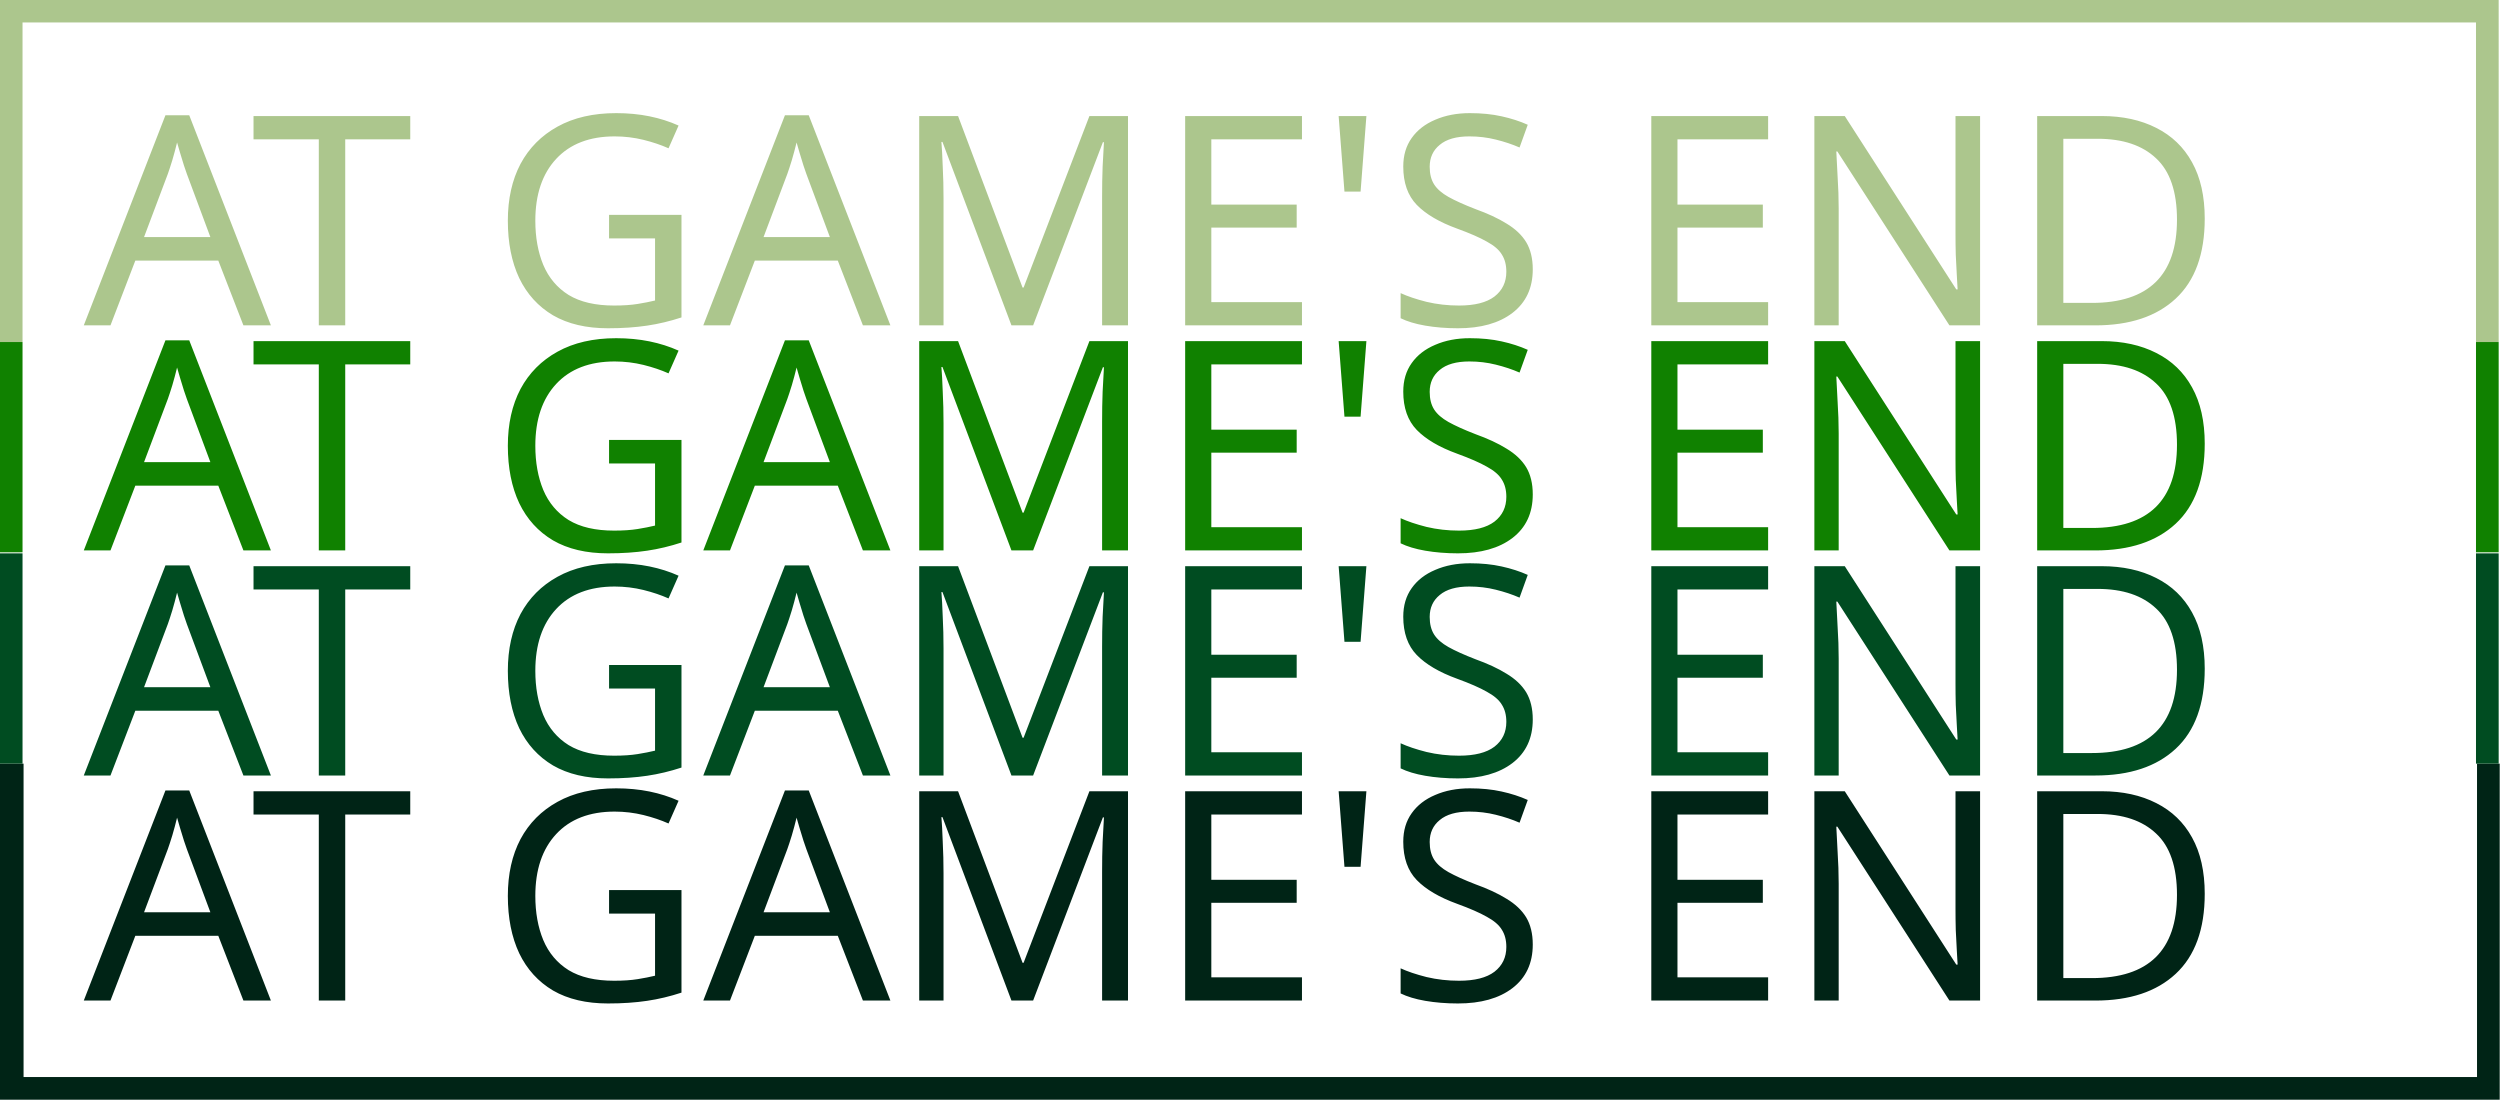
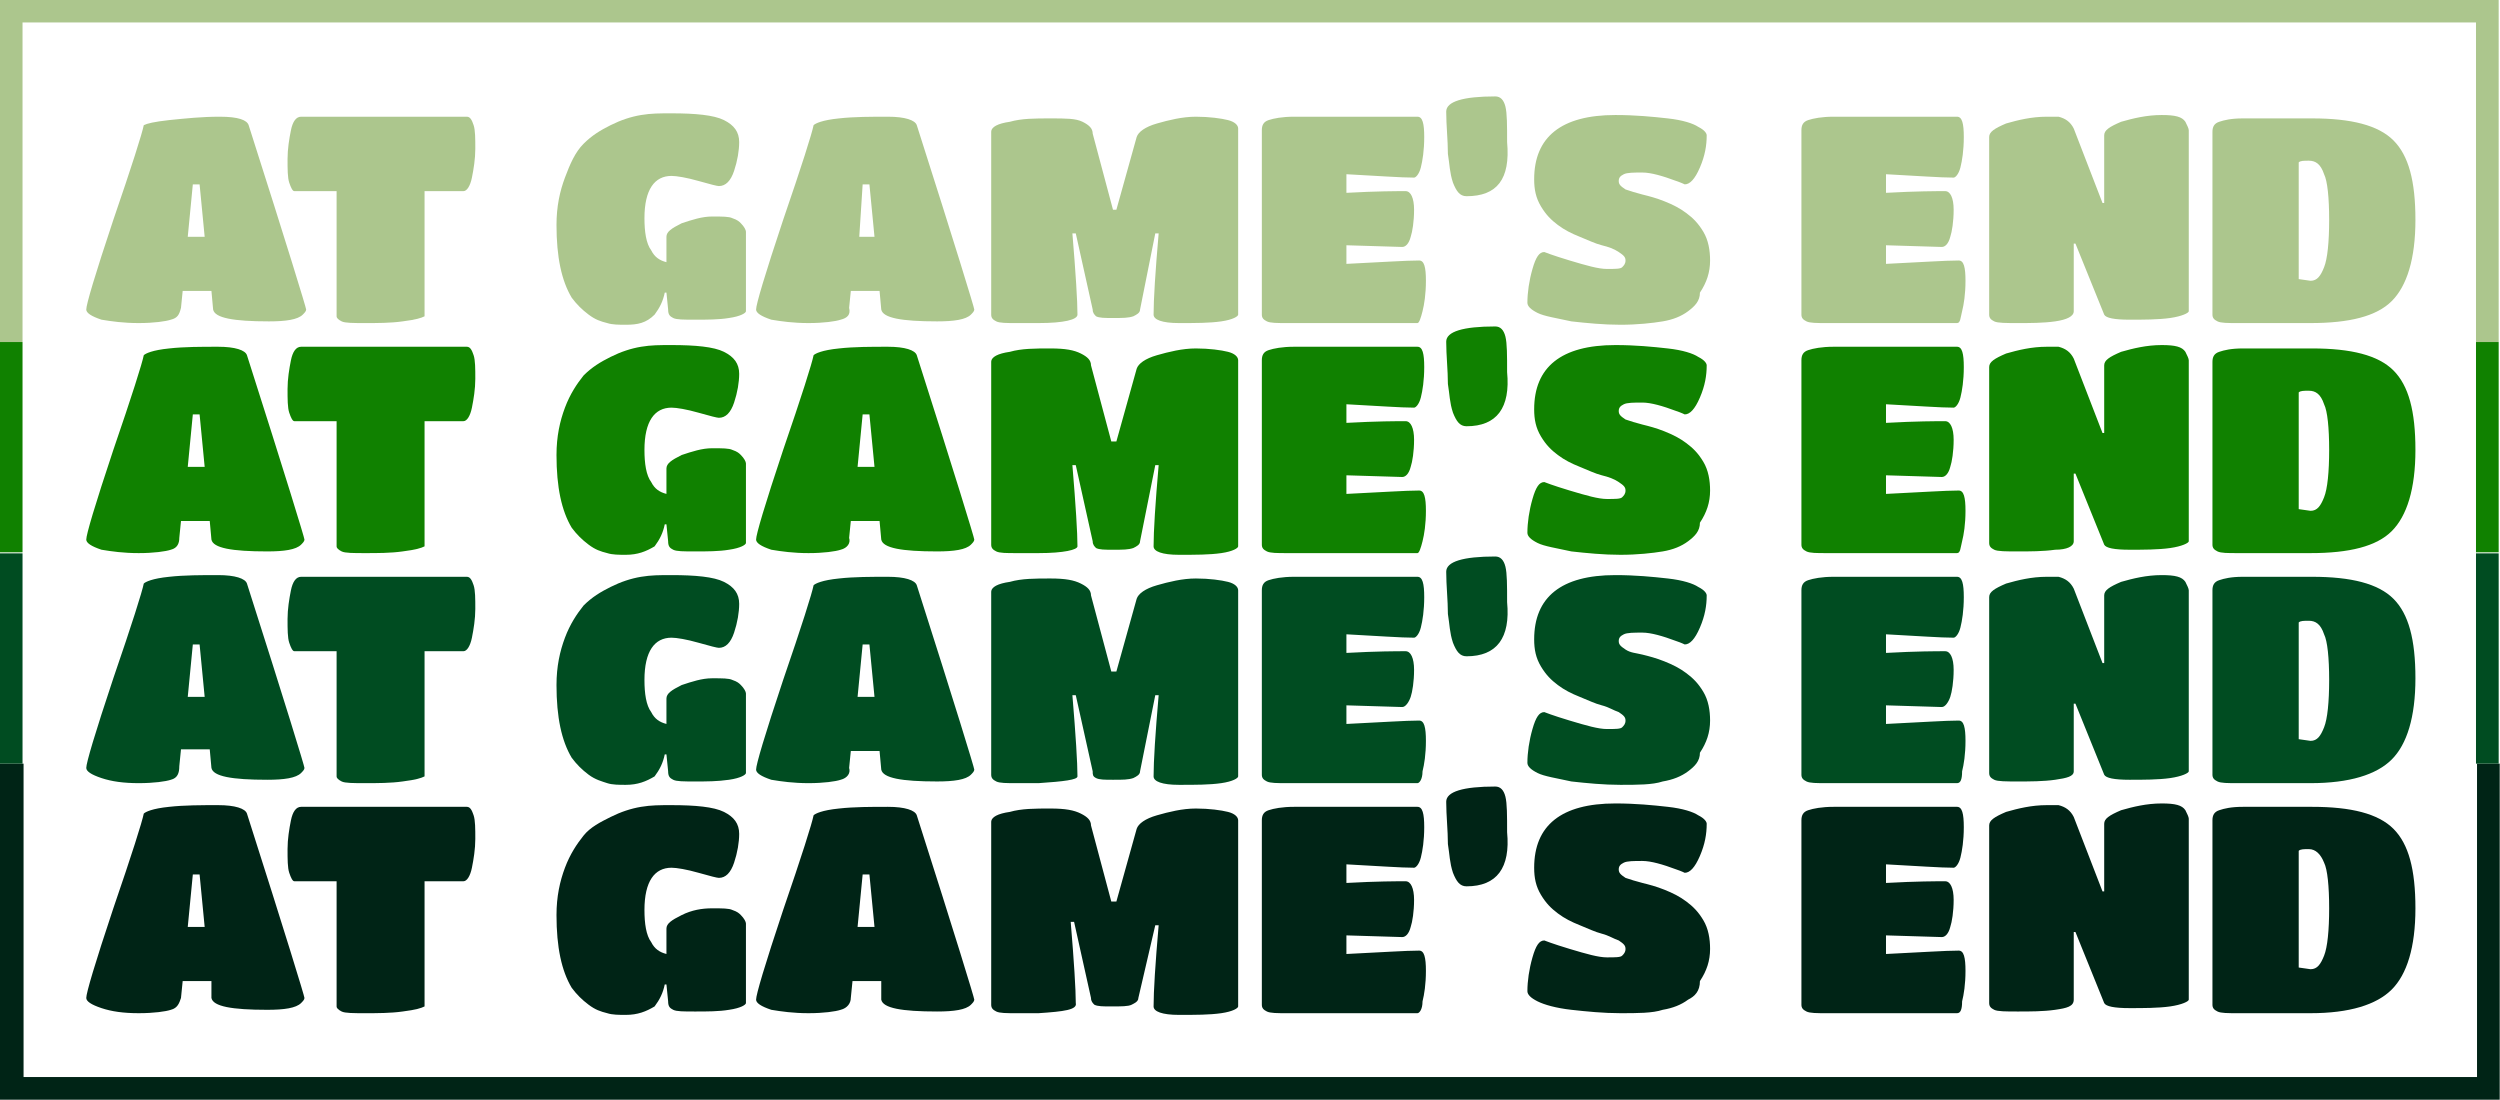
<svg xmlns="http://www.w3.org/2000/svg" version="1.1" id="svg3213" x="0px" y="0px" viewBox="0 0 147.8 65" style="enable-background:new 0 0 147.8 65;" xml:space="preserve">
  <style type="text/css">
- 	.st0{fill:#ACC68D;}
- 	.st1{font-family:'TitanOne';}
- 	.st2{font-size:17.334px;}
- 	.st3{fill:#108100;}
- 	.st4{fill:#004C21;}
- 	.st5{fill:#002416;}
+ 	.st0{fill:#002416;}
+ 	.st1{fill:#004C21;}
+ 	.st2{fill:#108100;}
+ 	.st3{fill:#ACC68D;}
</style>
  <defs>
	
	
		</defs>
-   <text transform="matrix(1 0 0 1 4.9531 19.2354)" class="st0 st1 st2">AT GAME'S END</text>
-   <text transform="matrix(1 0 0 1 4.9531 32.5415)" class="st3 st1 st2">AT GAME'S END</text>
-   <text transform="matrix(1 0 0 1 4.9531 45.8477)" class="st4 st1 st2">AT GAME'S END</text>
-   <text transform="matrix(1 0 0 1 4.9531 59.1533)" class="st5 st1 st2">AT GAME'S END</text>
  <g id="g4215" transform="matrix(0.6094473,0,0,0.6094473,4433.233,2200.579)">
-     <path id="path4207" class="st5" d="M-7274.2-3536.7v32.6h242.5v-32.6h-2.2v30.4h-238v-30.4   H-7274.2z" />
-     <path id="path4209" class="st4" d="M-7274.2-3557.1v20.4h2.2v-20.4H-7274.2z M-7034-3557.1v20.4   h2.2v-20.4H-7034z" />
-     <path id="path4211" class="st3" d="M-7274.2-3577.6v20.4h2.2v-20.4H-7274.2z M-7034-3577.6v20.4   h2.2v-20.4H-7034z" />
-     <path id="path4213" class="st0" d="M-7274.2-3610.8v1.1v32.1h2.2v-31h238v31h2.2v-33.2H-7274.2z" />
+     <path id="path4207" class="st0" d="M-7274.2-3536.7v32.6h242.5v-32.6h-2.2v30.4h-238v-30.4   H-7274.2z" />
+     <path id="path4209" class="st1" d="M-7274.2-3557.1v20.4h2.2v-20.4H-7274.2z M-7034-3557.1v20.4   h2.2v-20.4H-7034z" />
+     <path id="path4211" class="st2" d="M-7274.2-3577.6v20.4h2.2v-20.4H-7274.2z M-7034-3577.6v20.4   h2.2v-20.4H-7034z" />
+     <path id="path4213" class="st3" d="M-7274.2-3610.8v1.1v32.1h2.2v-31h238v31h2.2v-33.2H-7274.2z" />
+   </g>
+   <g>
+     <path class="st3" d="M10.1,18.9c-0.3,0.1-1,0.2-1.9,0.2S6.6,19,6,18.9c-0.6-0.2-0.9-0.4-0.9-0.6c0-0.3,0.5-2,1.6-5.3   c1.1-3.2,1.7-5.1,1.8-5.6C8.7,7.3,9.1,7.2,10,7.1C11,7,11.9,6.9,13,6.9s1.6,0.2,1.7,0.5c2.3,7.2,3.4,10.8,3.4,10.9   c0,0.1-0.1,0.2-0.2,0.3c-0.3,0.3-1,0.4-2,0.4c-2.1,0-3.2-0.2-3.3-0.7l-0.1-1.1h-1.7l-0.1,1C10.6,18.6,10.5,18.8,10.1,18.9z    M12.1,14l-0.3-3.1h-0.4L11.1,14H12.1z" />
+     <path class="st3" d="M23.8,19c-0.7,0.1-1.5,0.1-2.2,0.1c-0.7,0-1.2,0-1.4-0.1c-0.2-0.1-0.3-0.2-0.3-0.3v-7.4h-2.5   c-0.1,0-0.2-0.2-0.3-0.5c-0.1-0.3-0.1-0.8-0.1-1.4s0.1-1.2,0.2-1.7c0.1-0.5,0.3-0.8,0.6-0.8h9.8c0.2,0,0.3,0.2,0.4,0.5   c0.1,0.3,0.1,0.8,0.1,1.4c0,0.6-0.1,1.2-0.2,1.7c-0.1,0.5-0.3,0.8-0.5,0.8h-2.3v7.4C24.9,18.8,24.6,18.9,23.8,19z" />
+     <path class="st3" d="M37,19.2c-0.4,0-0.8,0-1.1-0.1c-0.4-0.1-0.7-0.2-1.1-0.5c-0.4-0.3-0.7-0.6-1-1c-0.6-1-0.9-2.4-0.9-4.3   c0-1.1,0.2-2,0.5-2.8S34,9,34.5,8.5c0.5-0.5,1-0.8,1.6-1.1c0.6-0.3,1.2-0.5,1.8-0.6c0.6-0.1,1.1-0.1,1.8-0.1c1.4,0,2.5,0.1,3.1,0.4   s0.9,0.7,0.9,1.3c0,0.5-0.1,1.1-0.3,1.7c-0.2,0.6-0.5,0.9-0.9,0.9c-0.1,0-0.5-0.1-1.2-0.3c-0.7-0.2-1.3-0.3-1.6-0.3   c-1,0-1.6,0.8-1.6,2.5c0,0.8,0.1,1.5,0.4,1.9c0.2,0.4,0.5,0.6,0.9,0.7V14c0-0.3,0.3-0.5,0.9-0.8c0.6-0.2,1.2-0.4,1.8-0.4   c0.6,0,1,0,1.2,0.1c0.3,0.1,0.4,0.2,0.5,0.3c0.2,0.2,0.3,0.4,0.3,0.5v4.7c0,0.1-0.3,0.3-1,0.4c-0.6,0.1-1.3,0.1-2,0.1   c-0.7,0-1.1,0-1.3-0.1c-0.2-0.1-0.3-0.2-0.3-0.5l-0.1-1h-0.1c-0.1,0.5-0.3,0.9-0.6,1.3C38.2,19.1,37.7,19.2,37,19.2z" />
+     <path class="st3" d="M49.7,18.9c-0.3,0.1-1,0.2-1.9,0.2s-1.6-0.1-2.2-0.2c-0.6-0.2-0.9-0.4-0.9-0.6c0-0.3,0.5-2,1.6-5.3   c1.1-3.2,1.7-5.1,1.8-5.6c0.1-0.1,0.5-0.3,1.5-0.4c0.9-0.1,1.9-0.1,2.9-0.1s1.6,0.2,1.7,0.5c2.3,7.2,3.4,10.8,3.4,10.9   c0,0.1-0.1,0.2-0.2,0.3c-0.3,0.3-1,0.4-2,0.4c-2.1,0-3.2-0.2-3.3-0.7l-0.1-1.1h-1.7l-0.1,1C50.3,18.6,50.1,18.8,49.7,18.9z    M51.7,14l-0.3-3.1h-0.4L50.8,14H51.7z" />
+     <path class="st3" d="M61.4,19.1c-0.3,0-0.7,0-1.3,0s-1,0-1.2-0.1c-0.2-0.1-0.3-0.2-0.3-0.4V7.8c0-0.3,0.4-0.5,1.1-0.6   c0.7-0.2,1.5-0.2,2.4-0.2S63.6,7,64,7.2c0.4,0.2,0.6,0.4,0.6,0.7l1.2,4.5H66l1.2-4.3c0.1-0.3,0.5-0.6,1.2-0.8s1.5-0.4,2.3-0.4   s1.5,0.1,1.9,0.2c0.4,0.1,0.6,0.3,0.6,0.5v11c0,0.1-0.3,0.3-1,0.4c-0.7,0.1-1.5,0.1-2.5,0.1c-1,0-1.5-0.2-1.5-0.5   c0-0.9,0.1-2.5,0.3-4.8h-0.2l-0.9,4.5c0,0.2-0.2,0.3-0.4,0.4c-0.3,0.1-0.6,0.1-1.2,0.1c-0.5,0-0.8,0-1-0.1   c-0.1-0.1-0.2-0.2-0.2-0.4l-1-4.5h-0.2c0.2,2.4,0.3,4,0.3,4.8C63.7,18.9,62.9,19.1,61.4,19.1z" />
+     <path class="st3" d="M83.8,19.1h-7.7c-0.6,0-1,0-1.2-0.1c-0.2-0.1-0.3-0.2-0.3-0.4V7.7c0-0.3,0.1-0.5,0.4-0.6   c0.3-0.1,0.8-0.2,1.5-0.2h7.3c0.3,0,0.4,0.4,0.4,1.2c0,0.8-0.1,1.4-0.2,1.8c-0.1,0.4-0.3,0.6-0.4,0.6c-0.8,0-2.1-0.1-4-0.2v1.1   c1.8-0.1,3-0.1,3.5-0.1c0.3,0,0.5,0.4,0.5,1.1c0,0.7-0.1,1.3-0.2,1.6c-0.1,0.4-0.3,0.6-0.5,0.6l-3.3-0.1v1.1   c2.1-0.1,3.5-0.2,4.3-0.2c0.3,0,0.4,0.4,0.4,1.2c0,0.8-0.1,1.4-0.2,1.8S83.9,19.1,83.8,19.1z" />
+     <path class="st3" d="M86.7,11.6c-0.4,0-0.6-0.3-0.8-0.8c-0.2-0.6-0.2-1.1-0.3-1.7c0-0.8-0.1-1.7-0.1-2.5c0-0.6,1-0.9,2.9-0.9   c0.3,0,0.5,0.2,0.6,0.6c0.1,0.4,0.1,1.1,0.1,2.1C89.3,10.6,88.5,11.6,86.7,11.6z" />
+     <path class="st3" d="M99.8,18.4c-0.4,0.3-0.9,0.5-1.5,0.6s-1.5,0.2-2.5,0.2c-1,0-2-0.1-2.9-0.2c-0.9-0.2-1.6-0.3-2-0.5   s-0.6-0.4-0.6-0.6c0-0.6,0.1-1.3,0.3-2c0.2-0.7,0.4-1,0.7-1c0,0,0.5,0.2,1.5,0.5c1,0.3,1.7,0.5,2.2,0.5c0.5,0,0.8,0,0.9-0.1   c0.1-0.1,0.2-0.2,0.2-0.4c0-0.2-0.1-0.3-0.4-0.5s-0.6-0.3-1-0.4c-0.4-0.1-0.8-0.3-1.3-0.5c-0.5-0.2-0.9-0.4-1.3-0.7   c-0.4-0.3-0.7-0.6-1-1.1c-0.3-0.5-0.4-1-0.4-1.6c0-2.5,1.6-3.8,4.8-3.8c1.2,0,2.2,0.1,3.1,0.2s1.5,0.3,1.8,0.5   c0.4,0.2,0.5,0.4,0.5,0.5c0,0.6-0.1,1.2-0.4,1.9s-0.6,1-0.9,1c0,0-0.2-0.1-0.5-0.2c-0.8-0.3-1.5-0.5-2-0.5c-0.5,0-0.9,0-1.1,0.1   c-0.2,0.1-0.3,0.2-0.3,0.4c0,0.2,0.1,0.3,0.4,0.5c0.3,0.1,0.6,0.2,1,0.3c0.4,0.1,0.8,0.2,1.3,0.4c0.5,0.2,0.9,0.4,1.3,0.7   s0.7,0.6,1,1.1s0.4,1.1,0.4,1.7c0,0.7-0.2,1.3-0.6,1.9C100.5,17.8,100.2,18.1,99.8,18.4z" />
+     <path class="st3" d="M115.7,19.1H108c-0.6,0-1,0-1.2-0.1c-0.2-0.1-0.3-0.2-0.3-0.4V7.7c0-0.3,0.1-0.5,0.4-0.6   c0.3-0.1,0.8-0.2,1.5-0.2h7.3c0.3,0,0.4,0.4,0.4,1.2c0,0.8-0.1,1.4-0.2,1.8c-0.1,0.4-0.3,0.6-0.4,0.6c-0.8,0-2.1-0.1-4-0.2v1.1   c1.8-0.1,3-0.1,3.5-0.1c0.3,0,0.5,0.4,0.5,1.1c0,0.7-0.1,1.3-0.2,1.6c-0.1,0.4-0.3,0.6-0.5,0.6l-3.3-0.1v1.1   c2.1-0.1,3.5-0.2,4.3-0.2c0.3,0,0.4,0.4,0.4,1.2c0,0.8-0.1,1.4-0.2,1.8S115.9,19.1,115.7,19.1z" />
+     <path class="st3" d="M121.5,19c-0.7,0.1-1.5,0.1-2.2,0.1s-1.2,0-1.4-0.1c-0.2-0.1-0.3-0.2-0.3-0.4V8.1c0-0.3,0.3-0.5,1-0.8   c0.7-0.2,1.5-0.4,2.4-0.4c0.3,0,0.5,0,0.7,0c0.4,0.1,0.7,0.3,0.9,0.7l1.7,4.4h0.1v-4c0-0.3,0.3-0.5,1-0.8c0.7-0.2,1.5-0.4,2.4-0.4   c0.8,0,1.2,0.1,1.4,0.4c0.1,0.2,0.2,0.4,0.2,0.5v10.7c0,0.1-0.4,0.3-1.1,0.4c-0.7,0.1-1.6,0.1-2.4,0.1c-0.9,0-1.4-0.1-1.5-0.3   l-1.7-4.2h-0.1v4C122.6,18.7,122.2,18.9,121.5,19z" />
+     <path class="st3" d="M136.6,19.1h-4.3c-0.6,0-1,0-1.2-0.1c-0.2-0.1-0.3-0.2-0.3-0.4V7.8c0-0.3,0.1-0.5,0.4-0.6s0.7-0.2,1.4-0.2h4.1   c2.3,0,3.9,0.4,4.8,1.3c0.9,0.9,1.3,2.4,1.3,4.7c0,2.3-0.5,3.9-1.4,4.8S138.9,19.1,136.6,19.1z M136.5,9.5c-0.3,0-0.5,0-0.6,0.1   v6.9l0.7,0.1c0.4,0,0.6-0.3,0.8-0.8c0.2-0.5,0.3-1.5,0.3-2.8c0-1.3-0.1-2.3-0.3-2.7C137.2,9.7,136.9,9.5,136.5,9.5z" />
+   </g>
+   <g>
+     <path class="st2" d="M10.1,32.5c-0.3,0.1-1,0.2-1.9,0.2S6.6,32.6,6,32.5c-0.6-0.2-0.9-0.4-0.9-0.6c0-0.3,0.5-2,1.6-5.3   c1.1-3.2,1.7-5.1,1.8-5.6c0.1-0.1,0.5-0.3,1.5-0.4c0.9-0.1,1.9-0.1,2.9-0.1s1.6,0.2,1.7,0.5c2.3,7.2,3.4,10.8,3.4,10.9   c0,0.1-0.1,0.2-0.2,0.3c-0.3,0.3-1,0.4-2,0.4c-2.1,0-3.2-0.2-3.3-0.7l-0.1-1.1h-1.7l-0.1,1C10.6,32.1,10.5,32.4,10.1,32.5z    M12.1,27.6l-0.3-3.1h-0.4l-0.3,3.1H12.1z" />
+     <path class="st2" d="M23.8,32.6c-0.7,0.1-1.5,0.1-2.2,0.1c-0.7,0-1.2,0-1.4-0.1c-0.2-0.1-0.3-0.2-0.3-0.3v-7.4h-2.5   c-0.1,0-0.2-0.2-0.3-0.5c-0.1-0.3-0.1-0.8-0.1-1.4s0.1-1.2,0.2-1.7c0.1-0.5,0.3-0.8,0.6-0.8h9.8c0.2,0,0.3,0.2,0.4,0.5   c0.1,0.3,0.1,0.8,0.1,1.4c0,0.6-0.1,1.2-0.2,1.7c-0.1,0.5-0.3,0.8-0.5,0.8h-2.3v7.4C24.9,32.4,24.6,32.5,23.8,32.6z" />
+     <path class="st2" d="M37,32.8c-0.4,0-0.8,0-1.1-0.1c-0.4-0.1-0.7-0.2-1.1-0.5c-0.4-0.3-0.7-0.6-1-1c-0.6-1-0.9-2.4-0.9-4.3   c0-1.1,0.2-2,0.5-2.8s0.7-1.4,1.1-1.9c0.5-0.5,1-0.8,1.6-1.1c0.6-0.3,1.2-0.5,1.8-0.6c0.6-0.1,1.1-0.1,1.8-0.1   c1.4,0,2.5,0.1,3.1,0.4s0.9,0.7,0.9,1.3c0,0.5-0.1,1.1-0.3,1.7c-0.2,0.6-0.5,0.9-0.9,0.9c-0.1,0-0.5-0.1-1.2-0.3   c-0.7-0.2-1.3-0.3-1.6-0.3c-1,0-1.6,0.8-1.6,2.5c0,0.8,0.1,1.5,0.4,1.9c0.2,0.4,0.5,0.6,0.9,0.7v-1.5c0-0.3,0.3-0.5,0.9-0.8   c0.6-0.2,1.2-0.4,1.8-0.4c0.6,0,1,0,1.2,0.1c0.3,0.1,0.4,0.2,0.5,0.3c0.2,0.2,0.3,0.4,0.3,0.5v4.7c0,0.1-0.3,0.3-1,0.4   c-0.6,0.1-1.3,0.1-2,0.1c-0.7,0-1.1,0-1.3-0.1c-0.2-0.1-0.3-0.2-0.3-0.5l-0.1-1h-0.1c-0.1,0.5-0.3,0.9-0.6,1.3   C38.2,32.6,37.7,32.8,37,32.8z" />
+     <path class="st2" d="M49.7,32.5c-0.3,0.1-1,0.2-1.9,0.2s-1.6-0.1-2.2-0.2c-0.6-0.2-0.9-0.4-0.9-0.6c0-0.3,0.5-2,1.6-5.3   c1.1-3.2,1.7-5.1,1.8-5.6c0.1-0.1,0.5-0.3,1.5-0.4c0.9-0.1,1.9-0.1,2.9-0.1s1.6,0.2,1.7,0.5c2.3,7.2,3.4,10.8,3.4,10.9   c0,0.1-0.1,0.2-0.2,0.3c-0.3,0.3-1,0.4-2,0.4c-2.1,0-3.2-0.2-3.3-0.7l-0.1-1.1h-1.7l-0.1,1C50.3,32.1,50.1,32.4,49.7,32.5z    M51.7,27.6l-0.3-3.1h-0.4l-0.3,3.1H51.7z" />
+     <path class="st2" d="M61.4,32.7c-0.3,0-0.7,0-1.3,0s-1,0-1.2-0.1c-0.2-0.1-0.3-0.2-0.3-0.4V21.4c0-0.3,0.4-0.5,1.1-0.6   c0.7-0.2,1.5-0.2,2.4-0.2s1.4,0.1,1.8,0.3c0.4,0.2,0.6,0.4,0.6,0.7l1.2,4.5H66l1.2-4.3c0.1-0.3,0.5-0.6,1.2-0.8s1.5-0.4,2.3-0.4   s1.5,0.1,1.9,0.2c0.4,0.1,0.6,0.3,0.6,0.5v11c0,0.1-0.3,0.3-1,0.4c-0.7,0.1-1.5,0.1-2.5,0.1c-1,0-1.5-0.2-1.5-0.5   c0-0.9,0.1-2.5,0.3-4.8h-0.2l-0.9,4.5c0,0.2-0.2,0.3-0.4,0.4c-0.3,0.1-0.6,0.1-1.2,0.1c-0.5,0-0.8,0-1-0.1   c-0.1-0.1-0.2-0.2-0.2-0.4l-1-4.5h-0.2c0.2,2.4,0.3,4,0.3,4.8C63.7,32.5,62.9,32.7,61.4,32.7z" />
+     <path class="st2" d="M83.8,32.7h-7.7c-0.6,0-1,0-1.2-0.1c-0.2-0.1-0.3-0.2-0.3-0.4V21.3c0-0.3,0.1-0.5,0.4-0.6   c0.3-0.1,0.8-0.2,1.5-0.2h7.3c0.3,0,0.4,0.4,0.4,1.2c0,0.8-0.1,1.4-0.2,1.8c-0.1,0.4-0.3,0.6-0.4,0.6c-0.8,0-2.1-0.1-4-0.2v1.1   c1.8-0.1,3-0.1,3.5-0.1c0.3,0,0.5,0.4,0.5,1.1c0,0.7-0.1,1.3-0.2,1.6c-0.1,0.4-0.3,0.6-0.5,0.6l-3.3-0.1v1.1   c2.1-0.1,3.5-0.2,4.3-0.2c0.3,0,0.4,0.4,0.4,1.2c0,0.8-0.1,1.4-0.2,1.8S83.9,32.7,83.8,32.7z" />
+     <path class="st2" d="M86.7,25.2c-0.4,0-0.6-0.3-0.8-0.8c-0.2-0.6-0.2-1.1-0.3-1.7c0-0.8-0.1-1.7-0.1-2.5c0-0.6,1-0.9,2.9-0.9   c0.3,0,0.5,0.2,0.6,0.6c0.1,0.4,0.1,1.1,0.1,2.1C89.3,24.1,88.5,25.2,86.7,25.2z" />
+     <path class="st2" d="M99.8,32c-0.4,0.3-0.9,0.5-1.5,0.6s-1.5,0.2-2.5,0.2c-1,0-2-0.1-2.9-0.2c-0.9-0.2-1.6-0.3-2-0.5   s-0.6-0.4-0.6-0.6c0-0.6,0.1-1.3,0.3-2c0.2-0.7,0.4-1,0.7-1c0,0,0.5,0.2,1.5,0.5c1,0.3,1.7,0.5,2.2,0.5c0.5,0,0.8,0,0.9-0.1   c0.1-0.1,0.2-0.2,0.2-0.4c0-0.2-0.1-0.3-0.4-0.5s-0.6-0.3-1-0.4c-0.4-0.1-0.8-0.3-1.3-0.5c-0.5-0.2-0.9-0.4-1.3-0.7   c-0.4-0.3-0.7-0.6-1-1.1c-0.3-0.5-0.4-1-0.4-1.6c0-2.5,1.6-3.8,4.8-3.8c1.2,0,2.2,0.1,3.1,0.2s1.5,0.3,1.8,0.5   c0.4,0.2,0.5,0.4,0.5,0.5c0,0.6-0.1,1.2-0.4,1.9s-0.6,1-0.9,1c0,0-0.2-0.1-0.5-0.2c-0.8-0.3-1.5-0.5-2-0.5c-0.5,0-0.9,0-1.1,0.1   c-0.2,0.1-0.3,0.2-0.3,0.4c0,0.2,0.1,0.3,0.4,0.5c0.3,0.1,0.6,0.2,1,0.3c0.4,0.1,0.8,0.2,1.3,0.4c0.5,0.2,0.9,0.4,1.3,0.7   s0.7,0.6,1,1.1s0.4,1.1,0.4,1.7c0,0.7-0.2,1.3-0.6,1.9C100.5,31.4,100.2,31.7,99.8,32z" />
+     <path class="st2" d="M115.7,32.7H108c-0.6,0-1,0-1.2-0.1c-0.2-0.1-0.3-0.2-0.3-0.4V21.3c0-0.3,0.1-0.5,0.4-0.6   c0.3-0.1,0.8-0.2,1.5-0.2h7.3c0.3,0,0.4,0.4,0.4,1.2c0,0.8-0.1,1.4-0.2,1.8c-0.1,0.4-0.3,0.6-0.4,0.6c-0.8,0-2.1-0.1-4-0.2v1.1   c1.8-0.1,3-0.1,3.5-0.1c0.3,0,0.5,0.4,0.5,1.1c0,0.7-0.1,1.3-0.2,1.6c-0.1,0.4-0.3,0.6-0.5,0.6l-3.3-0.1v1.1   c2.1-0.1,3.5-0.2,4.3-0.2c0.3,0,0.4,0.4,0.4,1.2c0,0.8-0.1,1.4-0.2,1.8S115.9,32.7,115.7,32.7z" />
+     <path class="st2" d="M121.5,32.5c-0.7,0.1-1.5,0.1-2.2,0.1s-1.2,0-1.4-0.1c-0.2-0.1-0.3-0.2-0.3-0.4V21.7c0-0.3,0.3-0.5,1-0.8   c0.7-0.2,1.5-0.4,2.4-0.4c0.3,0,0.5,0,0.7,0c0.4,0.1,0.7,0.3,0.9,0.7l1.7,4.4h0.1v-4c0-0.3,0.3-0.5,1-0.8c0.7-0.2,1.5-0.4,2.4-0.4   c0.8,0,1.2,0.1,1.4,0.4c0.1,0.2,0.2,0.4,0.2,0.5v10.7c0,0.1-0.4,0.3-1.1,0.4c-0.7,0.1-1.6,0.1-2.4,0.1c-0.9,0-1.4-0.1-1.5-0.3   l-1.7-4.2h-0.1v4C122.6,32.3,122.2,32.5,121.5,32.5z" />
+     <path class="st2" d="M136.6,32.7h-4.3c-0.6,0-1,0-1.2-0.1c-0.2-0.1-0.3-0.2-0.3-0.4V21.4c0-0.3,0.1-0.5,0.4-0.6s0.7-0.2,1.4-0.2   h4.1c2.3,0,3.9,0.4,4.8,1.3c0.9,0.9,1.3,2.4,1.3,4.7c0,2.3-0.5,3.9-1.4,4.8S138.9,32.7,136.6,32.7z M136.5,23.1   c-0.3,0-0.5,0-0.6,0.1v6.9l0.7,0.1c0.4,0,0.6-0.3,0.8-0.8c0.2-0.5,0.3-1.5,0.3-2.8c0-1.3-0.1-2.3-0.3-2.7   C137.2,23.3,136.9,23.1,136.5,23.1z" />
+   </g>
+   <g>
+     <path class="st1" d="M10.1,46.1c-0.3,0.1-1,0.2-1.9,0.2S6.6,46.2,6,46c-0.6-0.2-0.9-0.4-0.9-0.6c0-0.3,0.5-2,1.6-5.3   c1.1-3.2,1.7-5.1,1.8-5.6c0.1-0.1,0.5-0.3,1.5-0.4c0.9-0.1,1.9-0.1,2.9-0.1s1.6,0.2,1.7,0.5c2.3,7.2,3.4,10.8,3.4,10.9   s-0.1,0.2-0.2,0.3c-0.3,0.3-1,0.4-2,0.4c-2.1,0-3.2-0.2-3.3-0.7l-0.1-1.1h-1.7l-0.1,1C10.6,45.7,10.5,46,10.1,46.1z M12.1,41.2   l-0.3-3.1h-0.4l-0.3,3.1H12.1z" />
+     <path class="st1" d="M23.8,46.2c-0.7,0.1-1.5,0.1-2.2,0.1c-0.7,0-1.2,0-1.4-0.1c-0.2-0.1-0.3-0.2-0.3-0.3v-7.4h-2.5   c-0.1,0-0.2-0.2-0.3-0.5s-0.1-0.8-0.1-1.4c0-0.6,0.1-1.2,0.2-1.7c0.1-0.5,0.3-0.8,0.6-0.8h9.8c0.2,0,0.3,0.2,0.4,0.5   c0.1,0.3,0.1,0.8,0.1,1.4s-0.1,1.2-0.2,1.7c-0.1,0.5-0.3,0.8-0.5,0.8h-2.3v7.4C24.9,46,24.6,46.1,23.8,46.2z" />
+     <path class="st1" d="M37,46.4c-0.4,0-0.8,0-1.1-0.1s-0.7-0.2-1.1-0.5s-0.7-0.6-1-1c-0.6-1-0.9-2.4-0.9-4.3c0-1.1,0.2-2,0.5-2.8   s0.7-1.4,1.1-1.9c0.5-0.5,1-0.8,1.6-1.1c0.6-0.3,1.2-0.5,1.8-0.6c0.6-0.1,1.1-0.1,1.8-0.1c1.4,0,2.5,0.1,3.1,0.4s0.9,0.7,0.9,1.3   c0,0.5-0.1,1.1-0.3,1.7c-0.2,0.6-0.5,0.9-0.9,0.9c-0.1,0-0.5-0.1-1.2-0.3c-0.7-0.2-1.3-0.3-1.6-0.3c-1,0-1.6,0.8-1.6,2.5   c0,0.8,0.1,1.5,0.4,1.9c0.2,0.4,0.5,0.6,0.9,0.7v-1.5c0-0.3,0.3-0.5,0.9-0.8c0.6-0.2,1.2-0.4,1.8-0.4c0.6,0,1,0,1.2,0.1   c0.3,0.1,0.4,0.2,0.5,0.3c0.2,0.2,0.3,0.4,0.3,0.5v4.7c0,0.1-0.3,0.3-1,0.4s-1.3,0.1-2,0.1c-0.7,0-1.1,0-1.3-0.1   c-0.2-0.1-0.3-0.2-0.3-0.5l-0.1-1h-0.1c-0.1,0.5-0.3,0.9-0.6,1.3C38.2,46.2,37.7,46.4,37,46.4z" />
+     <path class="st1" d="M49.7,46.1c-0.3,0.1-1,0.2-1.9,0.2s-1.6-0.1-2.2-0.2c-0.6-0.2-0.9-0.4-0.9-0.6c0-0.3,0.5-2,1.6-5.3   c1.1-3.2,1.7-5.1,1.8-5.6c0.1-0.1,0.5-0.3,1.5-0.4c0.9-0.1,1.9-0.1,2.9-0.1s1.6,0.2,1.7,0.5c2.3,7.2,3.4,10.8,3.4,10.9   s-0.1,0.2-0.2,0.3c-0.3,0.3-1,0.4-2,0.4c-2.1,0-3.2-0.2-3.3-0.7l-0.1-1.1h-1.7l-0.1,1C50.3,45.7,50.1,46,49.7,46.1z M51.7,41.2   l-0.3-3.1h-0.4l-0.3,3.1H51.7z" />
+     <path class="st1" d="M61.4,46.3c-0.3,0-0.7,0-1.3,0s-1,0-1.2-0.1c-0.2-0.1-0.3-0.2-0.3-0.4V35c0-0.3,0.4-0.5,1.1-0.6   c0.7-0.2,1.5-0.2,2.4-0.2s1.4,0.1,1.8,0.3c0.4,0.2,0.6,0.4,0.6,0.7l1.2,4.5H66l1.2-4.3c0.1-0.3,0.5-0.6,1.2-0.8s1.5-0.4,2.3-0.4   s1.5,0.1,1.9,0.2c0.4,0.1,0.6,0.3,0.6,0.5v11c0,0.1-0.3,0.3-1,0.4s-1.5,0.1-2.5,0.1c-1,0-1.5-0.2-1.5-0.5c0-0.9,0.1-2.5,0.3-4.8   h-0.2l-0.9,4.5c0,0.2-0.2,0.3-0.4,0.4c-0.3,0.1-0.6,0.1-1.2,0.1c-0.5,0-0.8,0-1-0.1s-0.2-0.2-0.2-0.4l-1-4.5h-0.2   c0.2,2.4,0.3,4,0.3,4.8C63.7,46.1,62.9,46.2,61.4,46.3z" />
+     <path class="st1" d="M83.8,46.3h-7.7c-0.6,0-1,0-1.2-0.1c-0.2-0.1-0.3-0.2-0.3-0.4V34.9c0-0.3,0.1-0.5,0.4-0.6   c0.3-0.1,0.8-0.2,1.5-0.2h7.3c0.3,0,0.4,0.4,0.4,1.2c0,0.8-0.1,1.4-0.2,1.8c-0.1,0.4-0.3,0.6-0.4,0.6c-0.8,0-2.1-0.1-4-0.2v1.1   c1.8-0.1,3-0.1,3.5-0.1c0.3,0,0.5,0.4,0.5,1.1c0,0.7-0.1,1.3-0.2,1.6s-0.3,0.6-0.5,0.6l-3.3-0.1v1.1c2.1-0.1,3.5-0.2,4.3-0.2   c0.3,0,0.4,0.4,0.4,1.2c0,0.8-0.1,1.4-0.2,1.8C84.1,46.1,83.9,46.3,83.8,46.3z" />
+     <path class="st1" d="M86.7,38.8c-0.4,0-0.6-0.3-0.8-0.8c-0.2-0.6-0.2-1.1-0.3-1.7c0-0.8-0.1-1.7-0.1-2.5c0-0.6,1-0.9,2.9-0.9   c0.3,0,0.5,0.2,0.6,0.6c0.1,0.4,0.1,1.1,0.1,2.1C89.3,37.7,88.5,38.8,86.7,38.8z" />
+     <path class="st1" d="M99.8,45.6c-0.4,0.3-0.9,0.5-1.5,0.6c-0.6,0.2-1.5,0.2-2.5,0.2c-1,0-2-0.1-2.9-0.2c-0.9-0.2-1.6-0.3-2-0.5   s-0.6-0.4-0.6-0.6c0-0.6,0.1-1.3,0.3-2s0.4-1,0.7-1c0,0,0.5,0.2,1.5,0.5c1,0.3,1.7,0.5,2.2,0.5c0.5,0,0.8,0,0.9-0.1   c0.1-0.1,0.2-0.2,0.2-0.4c0-0.2-0.1-0.3-0.4-0.5c-0.3-0.1-0.6-0.3-1-0.4c-0.4-0.1-0.8-0.3-1.3-0.5s-0.9-0.4-1.3-0.7   c-0.4-0.3-0.7-0.6-1-1.1c-0.3-0.5-0.4-1-0.4-1.6c0-2.5,1.6-3.8,4.8-3.8c1.2,0,2.2,0.1,3.1,0.2c0.9,0.1,1.5,0.3,1.8,0.5   c0.4,0.2,0.5,0.4,0.5,0.5c0,0.6-0.1,1.2-0.4,1.9s-0.6,1-0.9,1c0,0-0.2-0.1-0.5-0.2c-0.8-0.3-1.5-0.5-2-0.5c-0.5,0-0.9,0-1.1,0.1   c-0.2,0.1-0.3,0.2-0.3,0.4s0.1,0.3,0.4,0.5s0.6,0.2,1,0.3c0.4,0.1,0.8,0.2,1.3,0.4s0.9,0.4,1.3,0.7s0.7,0.6,1,1.1s0.4,1.1,0.4,1.7   c0,0.7-0.2,1.3-0.6,1.9C100.5,45,100.2,45.3,99.8,45.6z" />
+     <path class="st1" d="M115.7,46.3H108c-0.6,0-1,0-1.2-0.1c-0.2-0.1-0.3-0.2-0.3-0.4V34.9c0-0.3,0.1-0.5,0.4-0.6   c0.3-0.1,0.8-0.2,1.5-0.2h7.3c0.3,0,0.4,0.4,0.4,1.2c0,0.8-0.1,1.4-0.2,1.8c-0.1,0.4-0.3,0.6-0.4,0.6c-0.8,0-2.1-0.1-4-0.2v1.1   c1.8-0.1,3-0.1,3.5-0.1c0.3,0,0.5,0.4,0.5,1.1c0,0.7-0.1,1.3-0.2,1.6s-0.3,0.6-0.5,0.6l-3.3-0.1v1.1c2.1-0.1,3.5-0.2,4.3-0.2   c0.3,0,0.4,0.4,0.4,1.2c0,0.8-0.1,1.4-0.2,1.8C116,46.1,115.9,46.3,115.7,46.3z" />
+     <path class="st1" d="M121.5,46.1c-0.7,0.1-1.5,0.1-2.2,0.1s-1.2,0-1.4-0.1c-0.2-0.1-0.3-0.2-0.3-0.4V35.3c0-0.3,0.3-0.5,1-0.8   c0.7-0.2,1.5-0.4,2.4-0.4c0.3,0,0.5,0,0.7,0c0.4,0.1,0.7,0.3,0.9,0.7l1.7,4.4h0.1v-4c0-0.3,0.3-0.5,1-0.8c0.7-0.2,1.5-0.4,2.4-0.4   c0.8,0,1.2,0.1,1.4,0.4c0.1,0.2,0.2,0.4,0.2,0.5v10.7c0,0.1-0.4,0.3-1.1,0.4s-1.6,0.1-2.4,0.1c-0.9,0-1.4-0.1-1.5-0.3l-1.7-4.2   h-0.1v4C122.6,45.9,122.2,46,121.5,46.1z" />
+     <path class="st1" d="M136.6,46.3h-4.3c-0.6,0-1,0-1.2-0.1c-0.2-0.1-0.3-0.2-0.3-0.4V34.9c0-0.3,0.1-0.5,0.4-0.6   c0.3-0.1,0.7-0.2,1.4-0.2h4.1c2.3,0,3.9,0.4,4.8,1.3c0.9,0.9,1.3,2.4,1.3,4.7c0,2.3-0.5,3.9-1.4,4.8S138.9,46.3,136.6,46.3z    M136.5,36.7c-0.3,0-0.5,0-0.6,0.1v6.9l0.7,0.1c0.4,0,0.6-0.3,0.8-0.8s0.3-1.5,0.3-2.8s-0.1-2.3-0.3-2.7   C137.2,36.9,136.9,36.7,136.5,36.7z" />
+   </g>
+   <g>
+     <path class="st0" d="M10.1,59.7c-0.3,0.1-1,0.2-1.9,0.2S6.6,59.8,6,59.6c-0.6-0.2-0.9-0.4-0.9-0.6c0-0.3,0.5-2,1.6-5.3   c1.1-3.2,1.7-5.1,1.8-5.6c0.1-0.1,0.5-0.3,1.5-0.4c0.9-0.1,1.9-0.1,2.9-0.1s1.6,0.2,1.7,0.5c2.3,7.2,3.4,10.8,3.4,10.9   c0,0.1-0.1,0.2-0.2,0.3c-0.3,0.3-1,0.4-2,0.4c-2.1,0-3.2-0.2-3.3-0.7L12.5,58h-1.7l-0.1,1C10.6,59.3,10.5,59.6,10.1,59.7z    M12.1,54.8l-0.3-3.1h-0.4l-0.3,3.1H12.1z" />
+     <path class="st0" d="M23.8,59.8c-0.7,0.1-1.5,0.1-2.2,0.1c-0.7,0-1.2,0-1.4-0.1c-0.2-0.1-0.3-0.2-0.3-0.3v-7.4h-2.5   c-0.1,0-0.2-0.2-0.3-0.5c-0.1-0.3-0.1-0.8-0.1-1.4c0-0.6,0.1-1.2,0.2-1.7c0.1-0.5,0.3-0.8,0.6-0.8h9.8c0.2,0,0.3,0.2,0.4,0.5   c0.1,0.3,0.1,0.8,0.1,1.4c0,0.6-0.1,1.2-0.2,1.7c-0.1,0.5-0.3,0.8-0.5,0.8h-2.3v7.4C24.9,59.6,24.6,59.7,23.8,59.8z" />
+     <path class="st0" d="M37,60c-0.4,0-0.8,0-1.1-0.1c-0.4-0.1-0.7-0.2-1.1-0.5c-0.4-0.3-0.7-0.6-1-1c-0.6-1-0.9-2.4-0.9-4.3   c0-1.1,0.2-2,0.5-2.8s0.7-1.4,1.1-1.9s1-0.8,1.6-1.1c0.6-0.3,1.2-0.5,1.8-0.6s1.1-0.1,1.8-0.1c1.4,0,2.5,0.1,3.1,0.4   s0.9,0.7,0.9,1.3c0,0.5-0.1,1.1-0.3,1.7c-0.2,0.6-0.5,0.9-0.9,0.9c-0.1,0-0.5-0.1-1.2-0.3c-0.7-0.2-1.3-0.3-1.6-0.3   c-1,0-1.6,0.8-1.6,2.5c0,0.8,0.1,1.5,0.4,1.9c0.2,0.4,0.5,0.6,0.9,0.7v-1.5c0-0.3,0.3-0.5,0.9-0.8s1.2-0.4,1.8-0.4   c0.6,0,1,0,1.2,0.1c0.3,0.1,0.4,0.2,0.5,0.3c0.2,0.2,0.3,0.4,0.3,0.5v4.7c0,0.1-0.3,0.3-1,0.4c-0.6,0.1-1.3,0.1-2,0.1   c-0.7,0-1.1,0-1.3-0.1c-0.2-0.1-0.3-0.2-0.3-0.5l-0.1-1h-0.1c-0.1,0.5-0.3,0.9-0.6,1.3C38.2,59.8,37.7,60,37,60z" />
+     <path class="st0" d="M49.7,59.7c-0.3,0.1-1,0.2-1.9,0.2s-1.6-0.1-2.2-0.2c-0.6-0.2-0.9-0.4-0.9-0.6c0-0.3,0.5-2,1.6-5.3   c1.1-3.2,1.7-5.1,1.8-5.6c0.1-0.1,0.5-0.3,1.5-0.4c0.9-0.1,1.9-0.1,2.9-0.1s1.6,0.2,1.7,0.5c2.3,7.2,3.4,10.8,3.4,10.9   c0,0.1-0.1,0.2-0.2,0.3c-0.3,0.3-1,0.4-2,0.4c-2.1,0-3.2-0.2-3.3-0.7L52.1,58h-1.7l-0.1,1C50.3,59.3,50.1,59.6,49.7,59.7z    M51.7,54.8l-0.3-3.1h-0.4l-0.3,3.1H51.7z" />
+     <path class="st0" d="M61.4,59.9c-0.3,0-0.7,0-1.3,0s-1,0-1.2-0.1c-0.2-0.1-0.3-0.2-0.3-0.4V48.6c0-0.3,0.4-0.5,1.1-0.6   c0.7-0.2,1.5-0.2,2.4-0.2s1.4,0.1,1.8,0.3c0.4,0.2,0.6,0.4,0.6,0.7l1.2,4.5H66l1.2-4.3c0.1-0.3,0.5-0.6,1.2-0.8s1.5-0.4,2.3-0.4   s1.5,0.1,1.9,0.2c0.4,0.1,0.6,0.3,0.6,0.5v11c0,0.1-0.3,0.3-1,0.4c-0.7,0.1-1.5,0.1-2.5,0.1c-1,0-1.5-0.2-1.5-0.5   c0-0.9,0.1-2.5,0.3-4.8h-0.2L67.3,59c0,0.2-0.2,0.3-0.4,0.4s-0.6,0.1-1.2,0.1c-0.5,0-0.8,0-1-0.1c-0.1-0.1-0.2-0.2-0.2-0.4l-1-4.5   h-0.2c0.2,2.4,0.3,4,0.3,4.8C63.7,59.7,62.9,59.8,61.4,59.9z" />
+     <path class="st0" d="M83.8,59.9h-7.7c-0.6,0-1,0-1.2-0.1c-0.2-0.1-0.3-0.2-0.3-0.4V48.5c0-0.3,0.1-0.5,0.4-0.6   c0.3-0.1,0.8-0.2,1.5-0.2h7.3c0.3,0,0.4,0.4,0.4,1.2s-0.1,1.4-0.2,1.8s-0.3,0.6-0.4,0.6c-0.8,0-2.1-0.1-4-0.2v1.1   c1.8-0.1,3-0.1,3.5-0.1c0.3,0,0.5,0.4,0.5,1.1s-0.1,1.3-0.2,1.6c-0.1,0.4-0.3,0.6-0.5,0.6l-3.3-0.1v1.1c2.1-0.1,3.5-0.2,4.3-0.2   c0.3,0,0.4,0.4,0.4,1.2s-0.1,1.4-0.2,1.8C84.1,59.7,83.9,59.9,83.8,59.9z" />
+     <path class="st0" d="M86.7,52.4c-0.4,0-0.6-0.3-0.8-0.8c-0.2-0.6-0.2-1.1-0.3-1.7c0-0.8-0.1-1.7-0.1-2.5c0-0.6,1-0.9,2.9-0.9   c0.3,0,0.5,0.2,0.6,0.6c0.1,0.4,0.1,1.1,0.1,2.1C89.3,51.3,88.5,52.4,86.7,52.4z" />
+     <path class="st0" d="M99.8,59.1c-0.4,0.3-0.9,0.5-1.5,0.6c-0.6,0.2-1.5,0.2-2.5,0.2c-1,0-2-0.1-2.9-0.2s-1.6-0.3-2-0.5   s-0.6-0.4-0.6-0.6c0-0.6,0.1-1.3,0.3-2c0.2-0.7,0.4-1,0.7-1c0,0,0.5,0.2,1.5,0.5c1,0.3,1.7,0.5,2.2,0.5c0.5,0,0.8,0,0.9-0.1   c0.1-0.1,0.2-0.2,0.2-0.4s-0.1-0.3-0.4-0.5c-0.3-0.1-0.6-0.3-1-0.4c-0.4-0.1-0.8-0.3-1.3-0.5c-0.5-0.2-0.9-0.4-1.3-0.7   c-0.4-0.3-0.7-0.6-1-1.1c-0.3-0.5-0.4-1-0.4-1.6c0-2.5,1.6-3.8,4.8-3.8c1.2,0,2.2,0.1,3.1,0.2c0.9,0.1,1.5,0.3,1.8,0.5   c0.4,0.2,0.5,0.4,0.5,0.5c0,0.6-0.1,1.2-0.4,1.9s-0.6,1-0.9,1c0,0-0.2-0.1-0.5-0.2c-0.8-0.3-1.5-0.5-2-0.5c-0.5,0-0.9,0-1.1,0.1   c-0.2,0.1-0.3,0.2-0.3,0.4c0,0.2,0.1,0.3,0.4,0.5c0.3,0.1,0.6,0.2,1,0.3c0.4,0.1,0.8,0.2,1.3,0.4c0.5,0.2,0.9,0.4,1.3,0.7   s0.7,0.6,1,1.1s0.4,1.1,0.4,1.7c0,0.7-0.2,1.3-0.6,1.9C100.5,58.6,100.2,58.9,99.8,59.1z" />
+     <path class="st0" d="M115.7,59.9H108c-0.6,0-1,0-1.2-0.1c-0.2-0.1-0.3-0.2-0.3-0.4V48.5c0-0.3,0.1-0.5,0.4-0.6   c0.3-0.1,0.8-0.2,1.5-0.2h7.3c0.3,0,0.4,0.4,0.4,1.2s-0.1,1.4-0.2,1.8s-0.3,0.6-0.4,0.6c-0.8,0-2.1-0.1-4-0.2v1.1   c1.8-0.1,3-0.1,3.5-0.1c0.3,0,0.5,0.4,0.5,1.1s-0.1,1.3-0.2,1.6c-0.1,0.4-0.3,0.6-0.5,0.6l-3.3-0.1v1.1c2.1-0.1,3.5-0.2,4.3-0.2   c0.3,0,0.4,0.4,0.4,1.2s-0.1,1.4-0.2,1.8C116,59.7,115.9,59.9,115.7,59.9z" />
+     <path class="st0" d="M121.5,59.7c-0.7,0.1-1.5,0.1-2.2,0.1s-1.2,0-1.4-0.1c-0.2-0.1-0.3-0.2-0.3-0.4V48.8c0-0.3,0.3-0.5,1-0.8   c0.7-0.2,1.5-0.4,2.4-0.4c0.3,0,0.5,0,0.7,0c0.4,0.1,0.7,0.3,0.9,0.7l1.7,4.4h0.1v-4c0-0.3,0.3-0.5,1-0.8c0.7-0.2,1.5-0.4,2.4-0.4   c0.8,0,1.2,0.1,1.4,0.4c0.1,0.2,0.2,0.4,0.2,0.5v10.7c0,0.1-0.4,0.3-1.1,0.4c-0.7,0.1-1.6,0.1-2.4,0.1c-0.9,0-1.4-0.1-1.5-0.3   l-1.7-4.2h-0.1v4C122.6,59.5,122.2,59.6,121.5,59.7z" />
+     <path class="st0" d="M136.6,59.9h-4.3c-0.6,0-1,0-1.2-0.1c-0.2-0.1-0.3-0.2-0.3-0.4V48.5c0-0.3,0.1-0.5,0.4-0.6   c0.3-0.1,0.7-0.2,1.4-0.2h4.1c2.3,0,3.9,0.4,4.8,1.3c0.9,0.9,1.3,2.4,1.3,4.7s-0.5,3.9-1.4,4.8S138.9,59.9,136.6,59.9z M136.5,50.2   c-0.3,0-0.5,0-0.6,0.1v6.9l0.7,0.1c0.4,0,0.6-0.3,0.8-0.8c0.2-0.5,0.3-1.5,0.3-2.8c0-1.3-0.1-2.3-0.3-2.7   C137.2,50.5,136.9,50.2,136.5,50.2z" />
  </g>
</svg>
